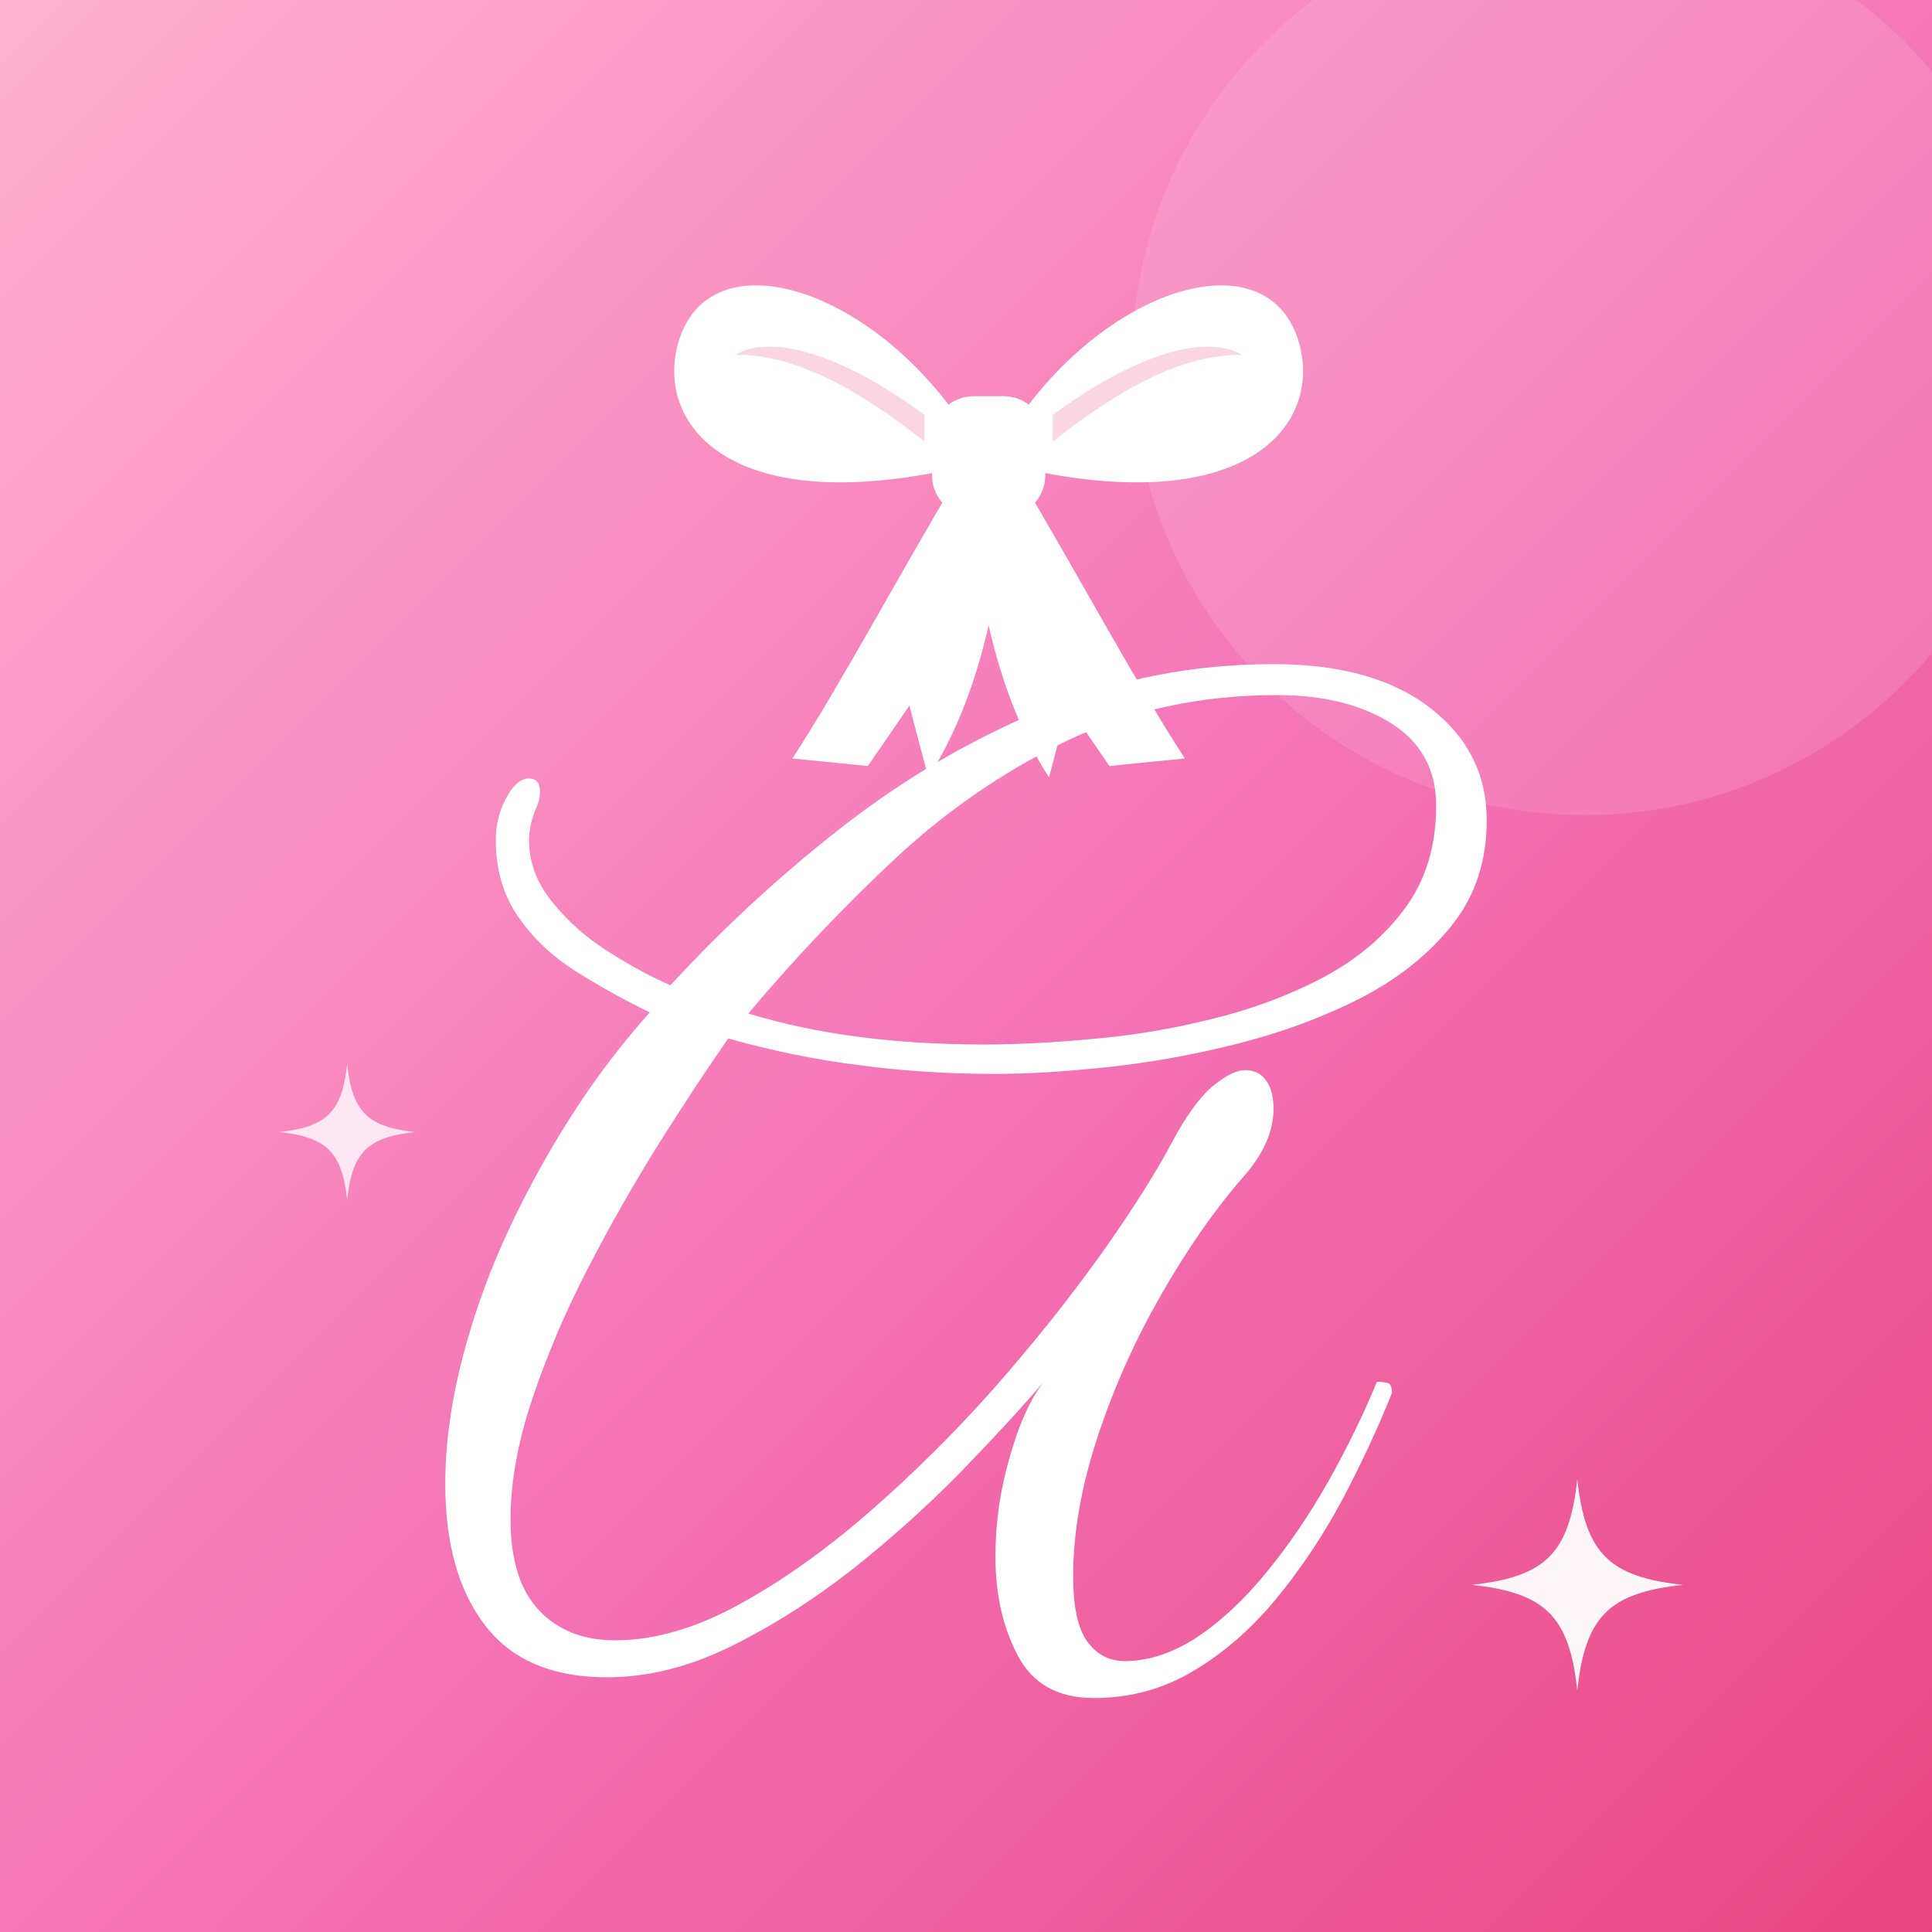
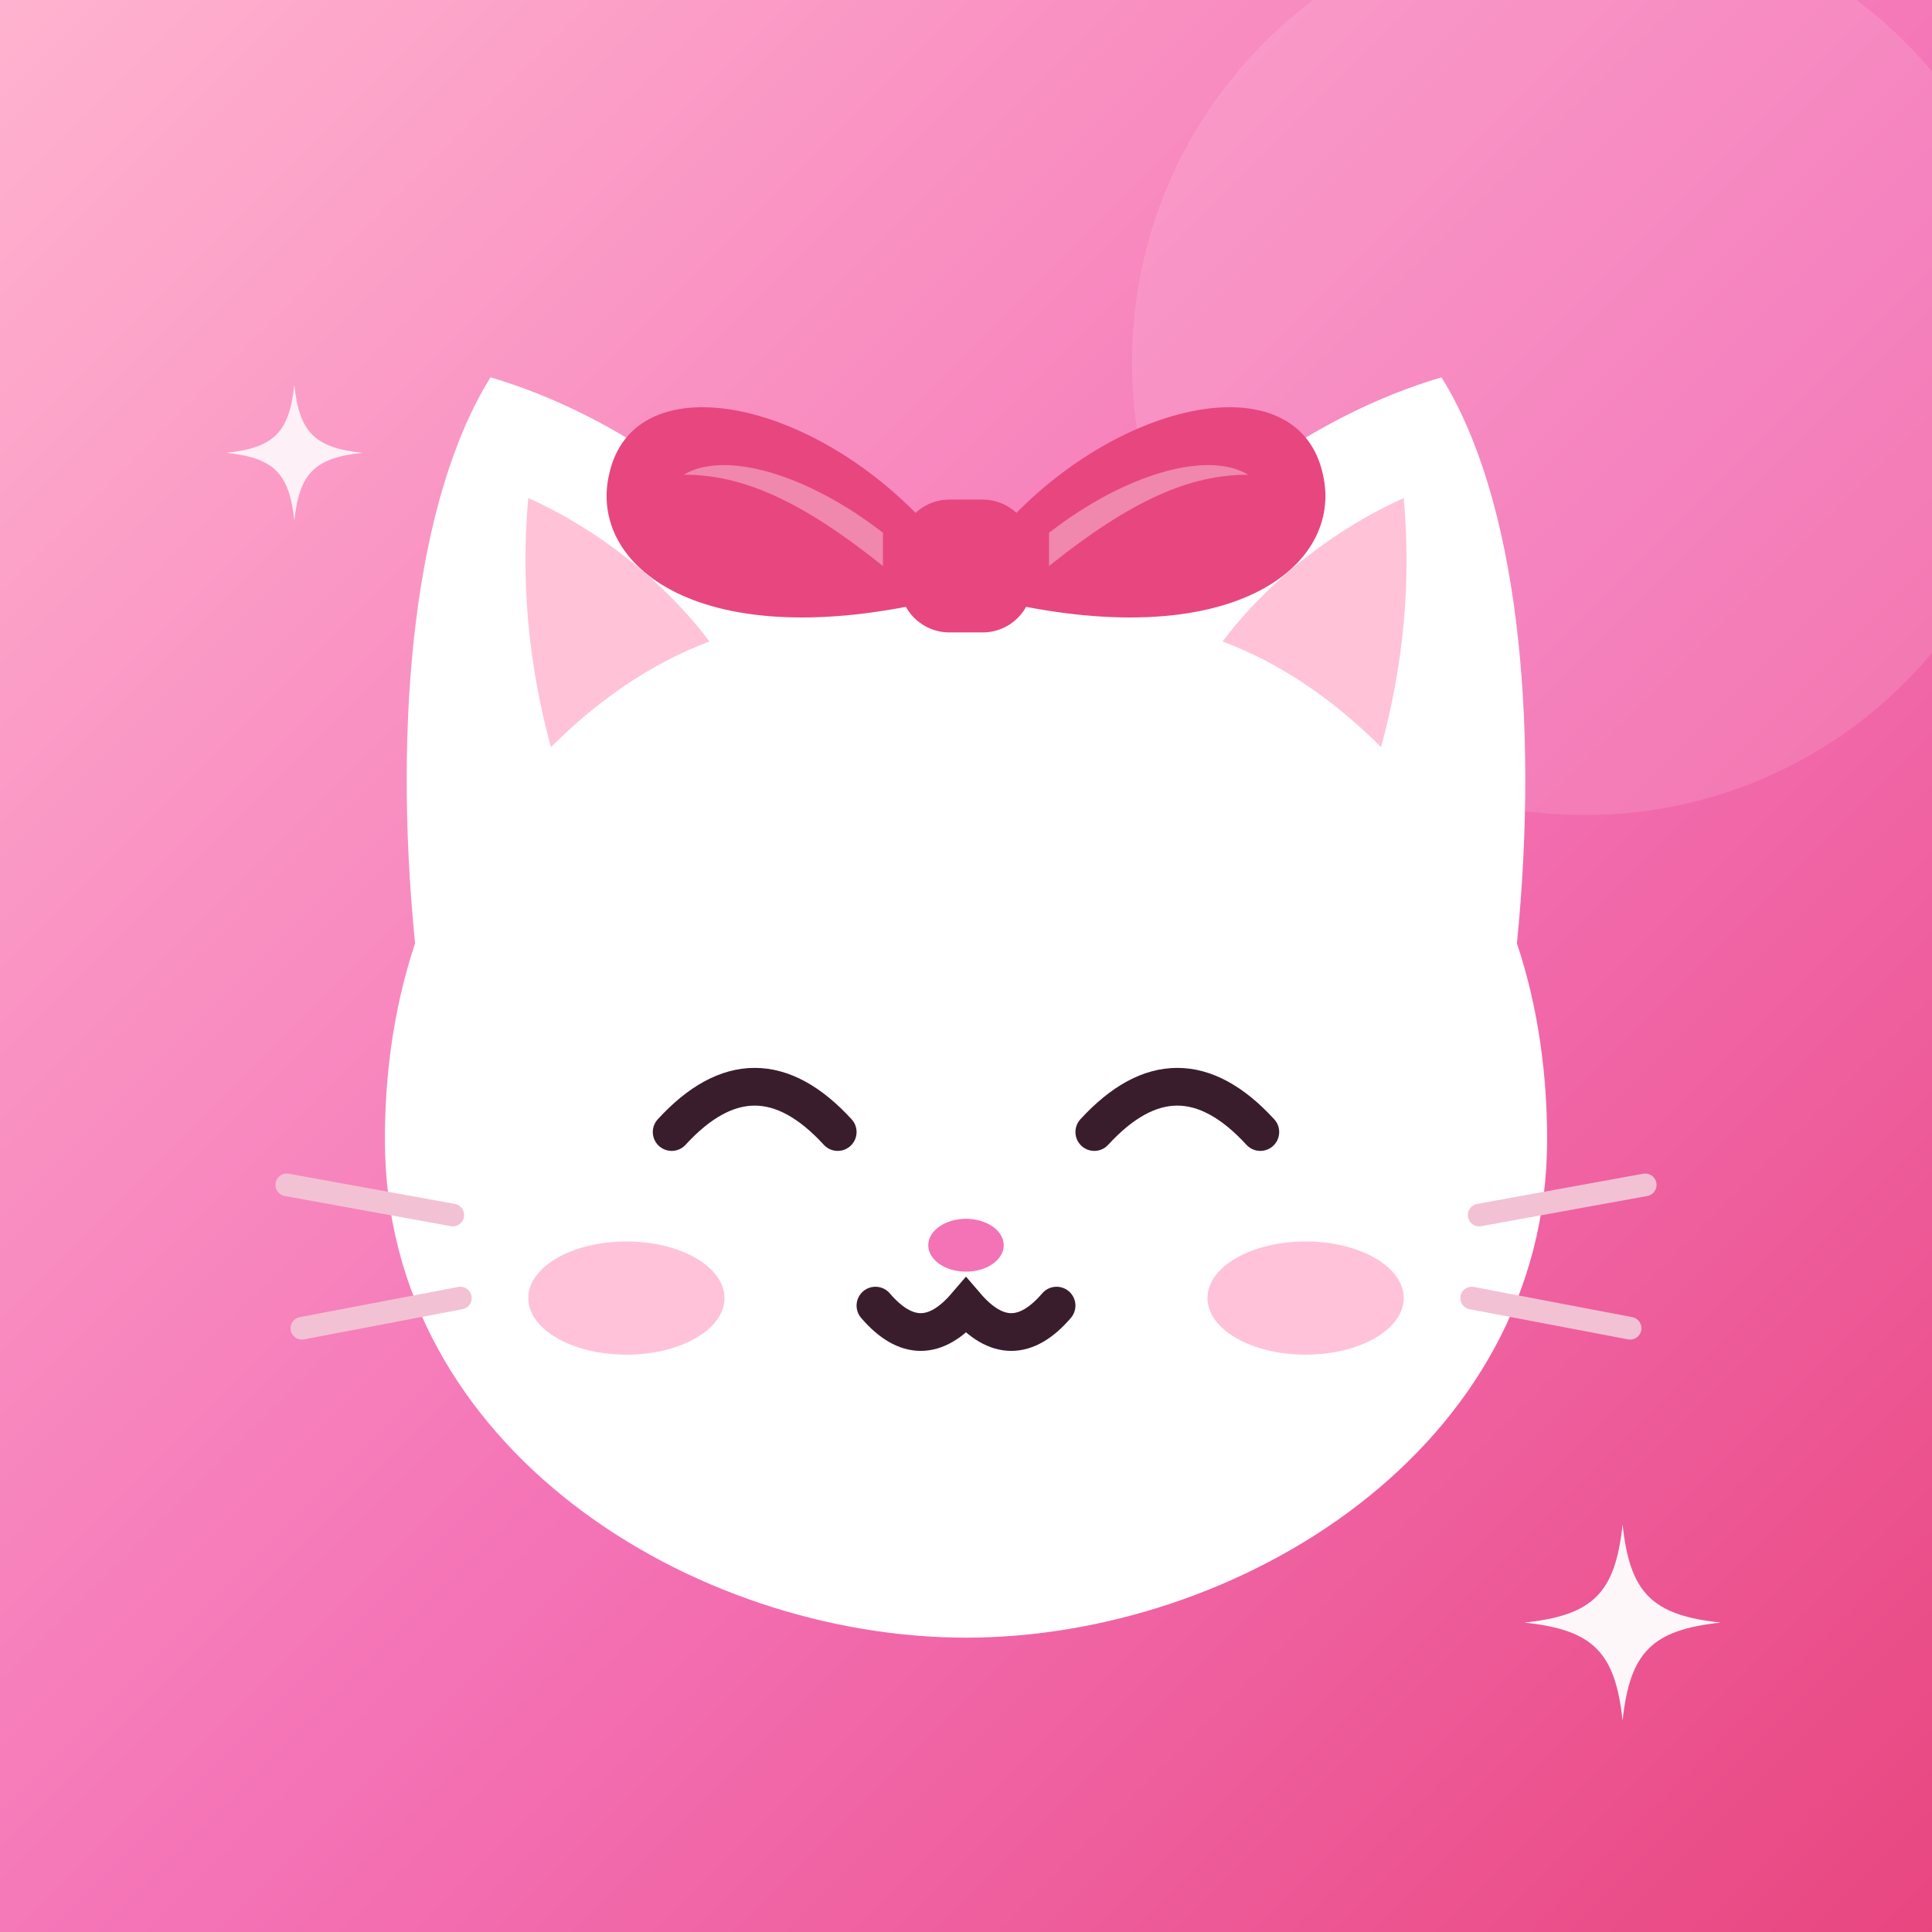
<svg xmlns="http://www.w3.org/2000/svg" viewBox="0 0 512 512">
  <defs>
    <linearGradient id="g" x1="0" y1="0" x2="1" y2="1">
      <stop offset="0" stop-color="#ffb3cf" />
      <stop offset=".55" stop-color="#f472b6" />
      <stop offset="1" stop-color="#e8467f" />
    </linearGradient>
  </defs>
  <rect width="512" height="512" fill="url(#g)" />
  <circle cx="420" cy="96" r="120" fill="#fff" opacity=".12" />
-   <path fill="#fff" d="M289.9 450L289.9 450Q275.6 450 269.7 438.7Q263.8 427.5 263.8 412.5L263.8 412.5Q263.8 399.1 267.6 386.1Q271.3 373.0 276.6 366.2L276.6 366.2Q267.7 376.6 254.7 390.0Q241.6 403.4 226.0 415.8Q210.3 428.1 193.7 436.3Q177.1 444.5 160.8 444.5L160.8 444.5Q139.2 444.5 128.6 430.8Q118.0 417.1 118.0 393.2L118.0 393.2Q118.0 374.7 124.4 353.3Q130.7 331.9 143.1 309.7L143.1 309.7Q149.0 299.0 156.3 288.4Q163.7 277.8 172.2 268.3L172.2 268.3Q162.1 263.4 152.6 257.4Q143.1 251.4 137.3 242.9Q131.4 234.4 131.4 222.6L131.4 222.6Q131.4 216.4 134.2 211.4Q136.9 206.3 140.2 206.3L140.2 206.3Q143.1 206.3 143.1 209.9L143.1 209.9Q143.1 212.2 141.8 214.8L141.8 214.8Q140.2 219.1 140.2 222.6L140.2 222.6Q140.2 231.5 146.4 239.1Q152.6 246.8 161.4 252.3Q170.2 257.9 177.7 261.1L177.7 261.1Q198.6 238.3 223.5 218.9Q248.5 199.5 277.2 187.7Q305.9 176.0 337.5 176.0L337.5 176.0Q364.0 176.0 379.0 187.6Q394.0 199.2 394.0 217.4L394.0 217.4Q394.0 233.7 384.7 245.3Q375.4 256.9 360.4 264.6Q345.4 272.2 327.9 276.6Q310.5 281.0 293.5 282.8Q276.6 284.6 263.8 284.6L263.8 284.6Q245.2 284.6 227.8 282.3Q210.3 280.1 193.0 275.2L193.0 275.2Q184.6 287.2 174.6 303.1Q164.7 318.9 155.7 336.3Q146.7 353.8 141.0 370.9Q135.3 388.0 135.3 402.7L135.3 402.7Q135.3 418.7 142.8 426.7Q150.3 434.7 163.0 434.7L163.0 434.7Q178.4 434.7 195.5 425.4Q212.6 416.1 229.9 401.1Q247.2 386.1 262.9 368.5Q278.5 350.8 290.9 333.6Q303.3 316.3 310.5 302.9L310.5 302.9Q316.0 292.5 321.2 288.0Q326.5 283.6 330.0 283.6L330.0 283.6Q333.6 283.6 335.6 286.4Q337.5 289.2 337.5 293.8L337.5 293.8Q337.5 302.9 329.4 312.0L329.4 312.0Q318.3 324.7 307.9 342.8Q297.4 361.0 290.9 380.7Q284.4 400.4 284.4 417.7L284.4 417.7Q284.4 429.8 288.1 435.0Q291.9 440.2 298.1 440.2L298.1 440.2Q307.5 440.2 317.2 433.9Q326.8 427.5 335.6 416.7Q344.4 406.0 351.9 392.8Q359.4 379.5 364.9 366.2L364.9 366.2Q366.6 366.2 367.7 366.5Q368.9 366.8 368.9 369.1L368.9 369.1Q363.3 383.1 355.7 397.5Q348.0 411.8 338.2 423.7Q328.4 435.6 316.3 442.8Q304.3 450 289.9 450ZM260.9 276.8L260.9 276.8Q273.9 276.8 289.9 275.3Q305.9 273.9 321.7 269.9Q337.5 266.0 350.9 258.9Q364.3 251.7 372.4 240.6Q380.6 229.5 380.6 213.5L380.6 213.5Q380.6 199.2 368.7 191.7Q356.8 184.2 338.5 184.2L338.5 184.2Q308.2 184.2 283.2 196.1Q258.3 208.0 237.6 227.2Q216.9 246.5 198.3 268.6L198.3 268.6Q212.6 272.9 227.8 274.8Q243.0 276.8 260.9 276.8Z" />
-   <g transform="translate(262 132) scale(.5) translate(-256 -280)">
-     <g fill="#fff">
-       <path d="M248 250C200 170 110 140 92 196c-14 44 26 98 156 66z" />
-       <path d="M264 250c48-80 138-110 156-54 14 44-26 98-156 66z" />
-       <path d="M240 268c-30 50-62 110-88 150l40 4 22-32 10 38c26-40 40-100 40-150z" />
-       <path d="M272 268c30 50 62 110 88 150l-40 4-22-32-10 38c-26-40-40-100-40-150z" />
-       <rect x="226" y="226" width="60" height="64" rx="22" />
+   <path fill="#fff" d="M110 250c-6-60 0-118 20-150 34 10 66 34 86 60 26-6 54-6 80 0 20-26 52-50 86-60 20 32 26 90 20 150 6 18 8 36 8 52 0 82-82 132-154 132S102 384 102 302c0-16 2-34 8-52z" />
+   <path fill="#ffc2d6" d="M140 132c18 8 36 22 48 38-16 6-30 16-42 28-6-22-8-44-6-66zM372 132c-18 8-36 22-48 38 16 6 30 16 42 28 6-22 8-44 6-66z" />
+   <g fill="none" stroke="#3a1d2c" stroke-width="10" stroke-linecap="round">
+     <path d="M178 300q22-24 44 0" />
+     <path d="M290 300q22-24 44 0" />
+     <path d="M232 346q12 14 24 0q12 14 24 0" />
+   </g>
+   <ellipse cx="256" cy="330" rx="10" ry="7" fill="#f472b6" />
+   <ellipse cx="166" cy="344" rx="26" ry="15" fill="#ff8fb8" opacity=".55" />
+   <ellipse cx="346" cy="344" rx="26" ry="15" fill="#ff8fb8" opacity=".55" />
+   <g stroke="#f3c1d4" stroke-width="6" stroke-linecap="round">
+     <path d="M120 322l-44-8M122 344l-42 8M392 322l44-8M390 344l42 8" />
+   </g>
+   <g transform="translate(256 150) scale(1.1) translate(-256 -154)">
+     <g fill="#e8467f">
+       <path d="M250 148c-28-34-74-44-80-16-5 22 22 44 80 30z" />
+       <path d="M262 148c28-34 74-44 80-16 5 22-22 44-80 30z" />
+       <rect x="240" y="138" width="32" height="32" rx="12" />
    </g>
-     <g fill="#e8467f" opacity=".22">
-       <path d="M222 236c-40-30-80-44-100-32 30 0 62 16 100 46z" />
-       <path d="M290 236c40-30 80-44 100-32-30 0-62 16-100 46z" />
+     <g fill="#fff" opacity=".35">
+       <path d="M236 146c-18-14-38-20-48-14 14 0 28 6 48 22z" />
+       <path d="M276 146c18-14 38-20 48-14-14 0-28 6-48 22z" />
    </g>
  </g>
-   <path fill="#fff" opacity="0.95" transform="translate(418 420) scale(0.7)" d="M0-40C3-12 12-3 40 0 12 3 3 12 0 40-3 12-12 3-40 0-12-3-3-12 0-40z" />
-   <path fill="#fff" opacity="0.8" transform="translate(92 300) scale(0.45)" d="M0-40C3-12 12-3 40 0 12 3 3 12 0 40-3 12-12 3-40 0-12-3-3-12 0-40z" />
+   <path fill="#fff" opacity="0.95" transform="translate(430 430) scale(0.65)" d="M0-40C3-12 12-3 40 0 12 3 3 12 0 40-3 12-12 3-40 0-12-3-3-12 0-40z" />
+   <path fill="#fff" opacity="0.85" transform="translate(78 120) scale(0.45)" d="M0-40C3-12 12-3 40 0 12 3 3 12 0 40-3 12-12 3-40 0-12-3-3-12 0-40z" />
</svg>
